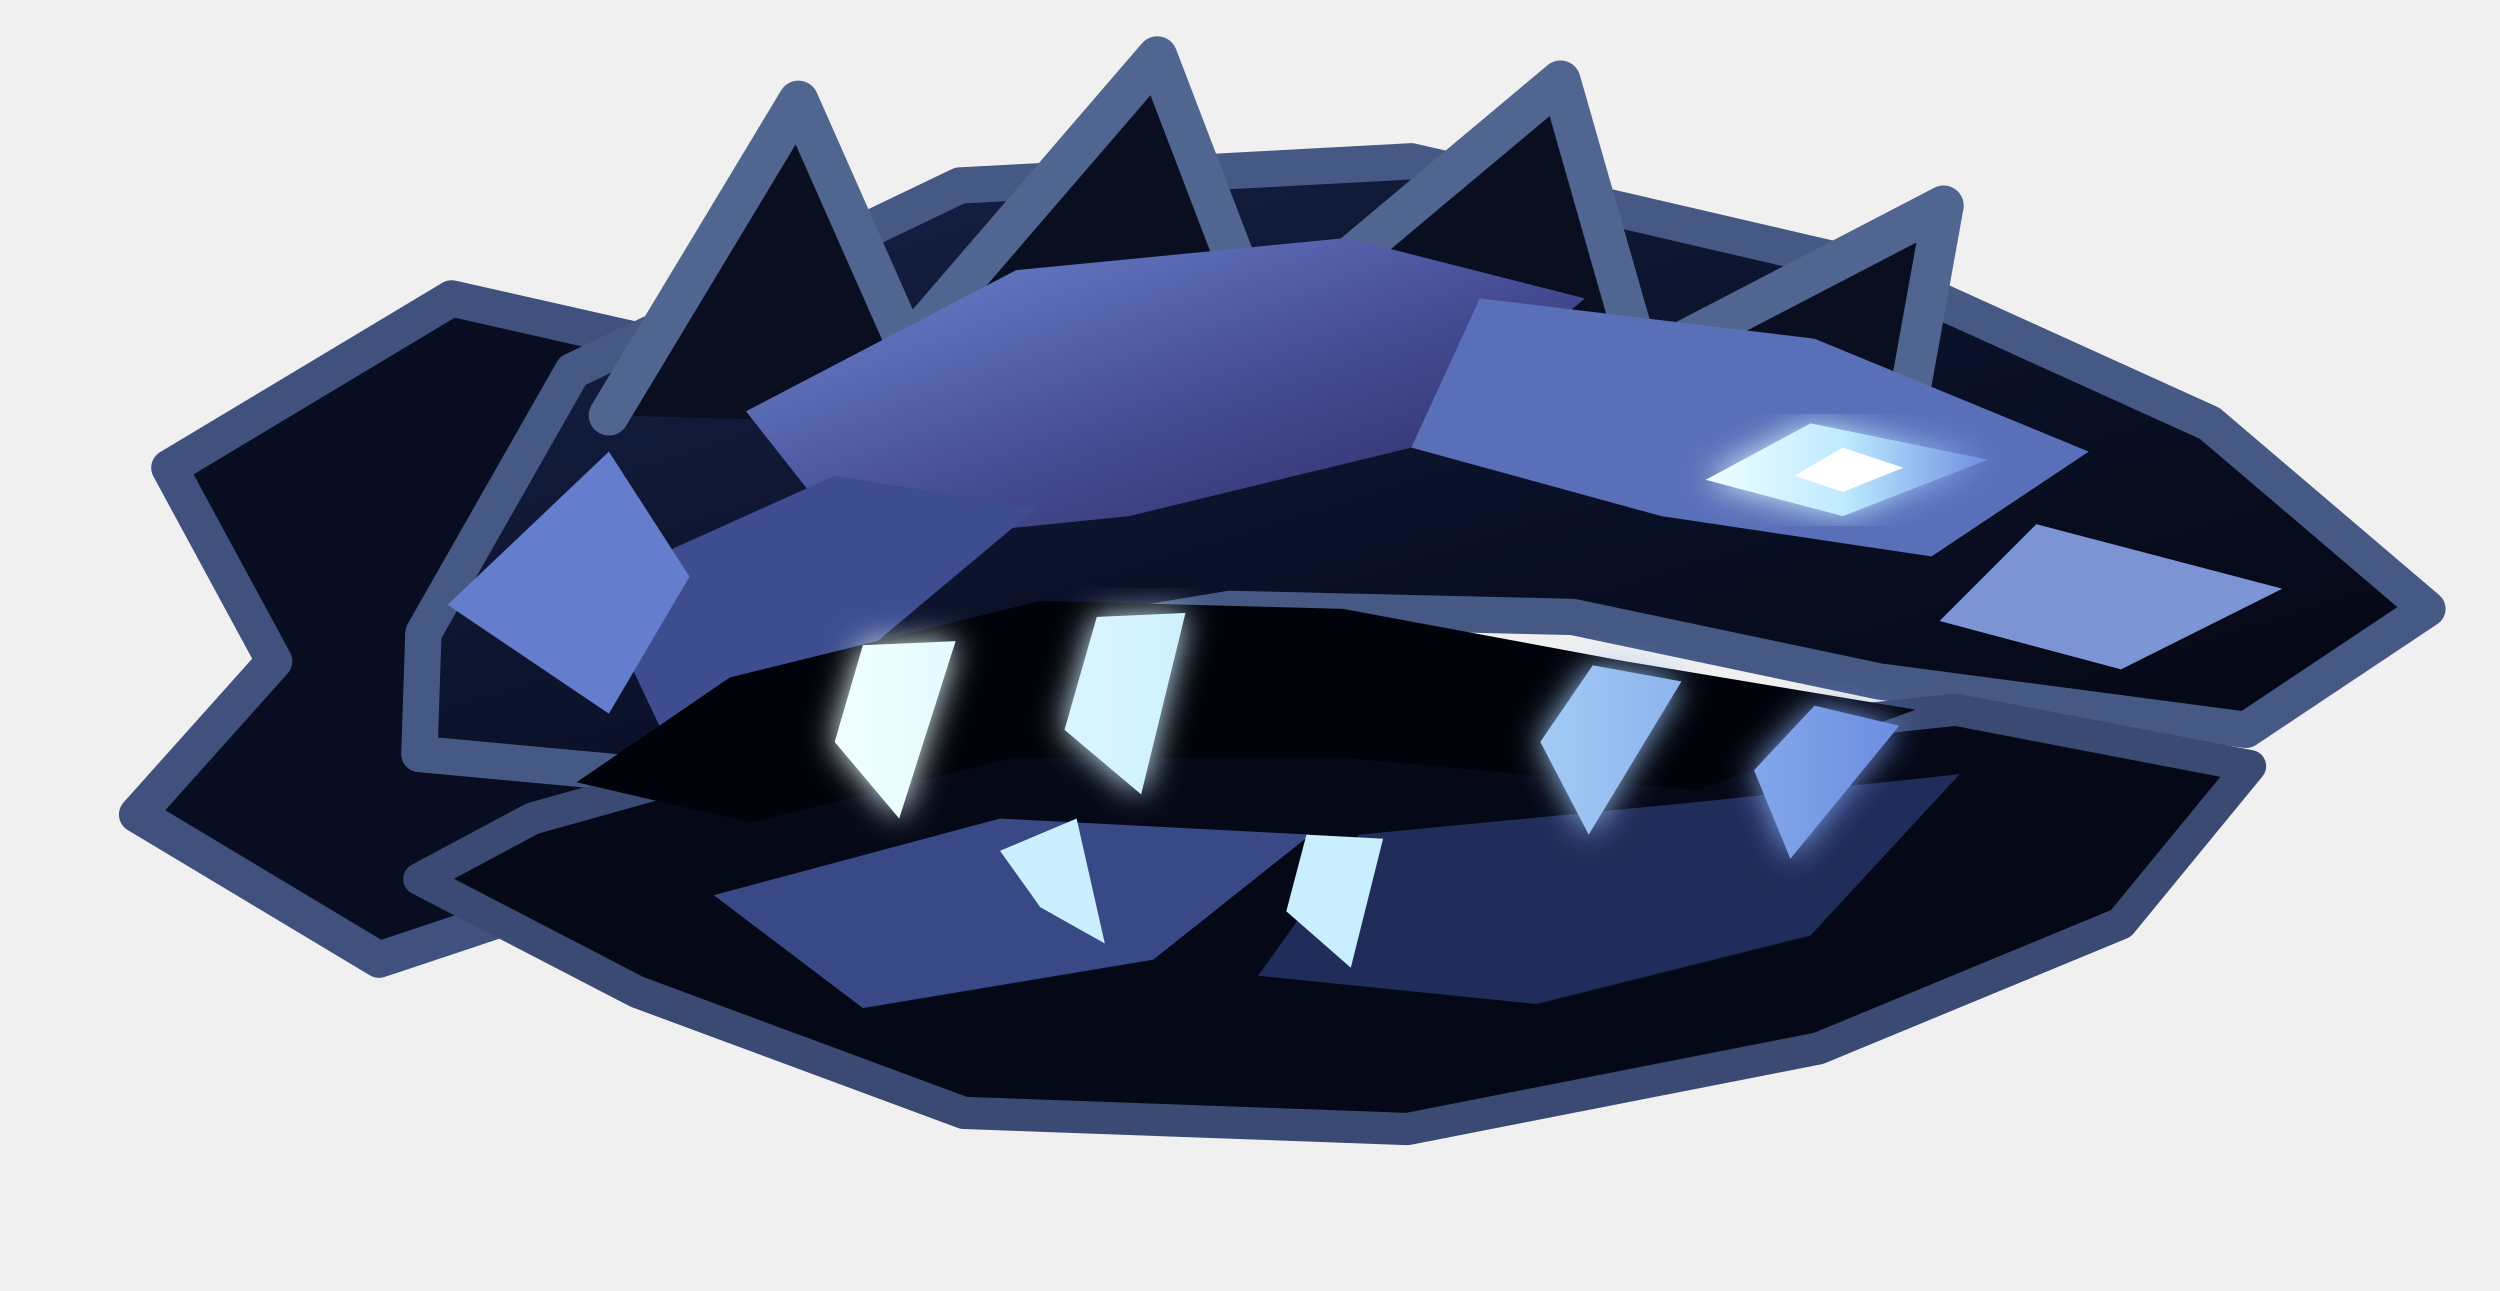
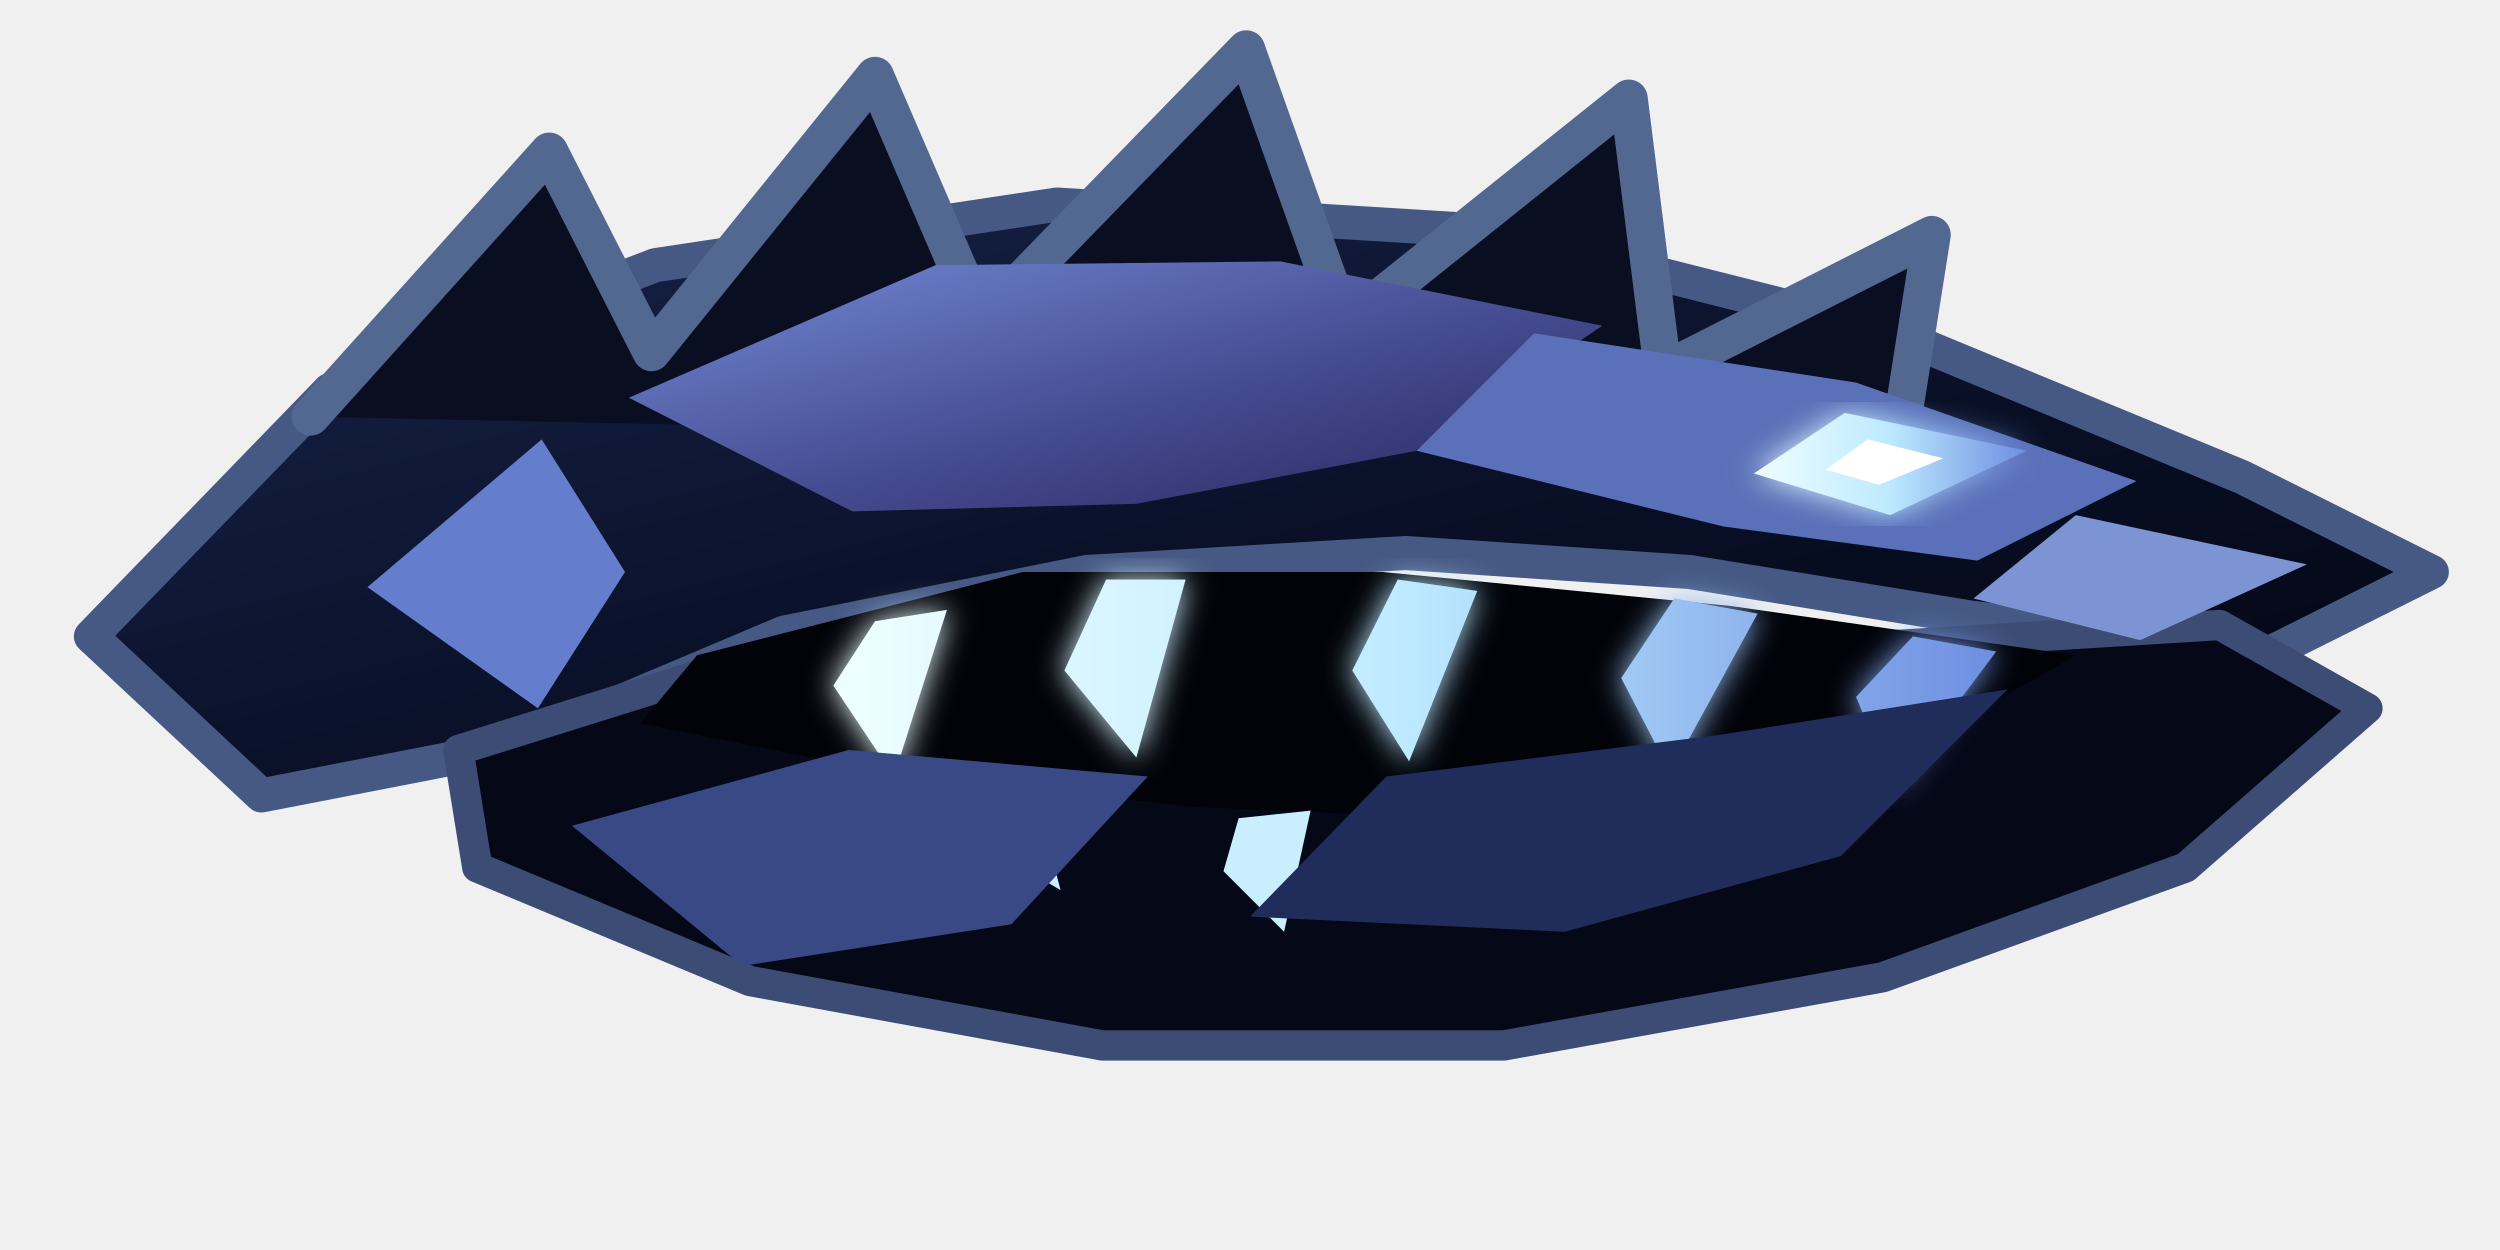
- <svg xmlns="http://www.w3.org/2000/svg" viewBox="0 0 620 320">
+ <svg xmlns="http://www.w3.org/2000/svg" viewBox="0 0 660 330">
  <defs>
    <linearGradient id="armor" x1="0" y1="0" x2="1" y2="1">
-       <stop stop-color="#18234a" />
-       <stop offset=".55" stop-color="#0a1027" />
+       <stop stop-color="#18244b" />
+       <stop offset=".55" stop-color="#091027" />
      <stop offset="1" stop-color="#030611" />
    </linearGradient>
    <linearGradient id="plate" x1="0" y1="0" x2="1" y2="1">
-       <stop stop-color="#718bd7" />
-       <stop offset=".55" stop-color="#444b92" />
-       <stop offset="1" stop-color="#29275c" />
+       <stop stop-color="#738bd6" />
+       <stop offset=".55" stop-color="#464c92" />
+       <stop offset="1" stop-color="#28275b" />
    </linearGradient>
    <linearGradient id="ice" x1="0" y1="0" x2="1" y2="0">
      <stop stop-color="#efffff" />
      <stop offset=".5" stop-color="#bde9ff" />
      <stop offset="1" stop-color="#6d8ee1" />
    </linearGradient>
    <filter id="glow">
      <feGaussianBlur stdDeviation="4" result="b" />
      <feMerge>
        <feMergeNode in="b" />
        <feMergeNode in="SourceGraphic" />
      </feMerge>
    </filter>
  </defs>
  <g stroke-linejoin="round" stroke-linecap="round">
-     <path d="M42 116 112 74 174 88 198 144 166 214 94 238 34 202 68 164Z" fill="#080d21" stroke="#40517d" stroke-width="9" />
-     <path d="M105 157 142 92 238 46 350 40 462 66 548 105 602 151 557 181 466 169 390 153 305 151 227 164 158 192 104 187Z" fill="url(#armor)" stroke="#465985" stroke-width="9" />
-     <path d="M151 103 198 25 225 86 287 14 313 82 387 20 407 90 482 51 471 112" fill="#0a0e21" stroke="#50658f" stroke-width="10" />
-     <path d="M185 102 252 67 334 59 393 74 350 111 280 128 211 135Z" fill="url(#plate)" />
-     <path d="M367 74 450 84 518 112 479 138 412 128 350 111Z" fill="#596fb8" />
-     <path d="M147 145 207 118 257 126 214 162 164 181Z" fill="#3d4d90" />
-     <path d="M449 105 493 114 457 128 423 119Z" fill="url(#ice)" filter="url(#glow)" />
-     <path d="M457 111 472 116 457 122 445 118Z" fill="#ffffff" />
-     <path d="M132 203 207 182 299 181 391 186 485 176 558 190 526 229 451 260 349 280 239 276 158 246 104 218Z" fill="#050817" stroke="#3a4a73" stroke-width="8" />
-     <path d="M177 222 248 203 325 207 286 238 214 250Z" fill="#384985" />
-     <path d="M337 207 420 199 486 192 449 232 381 249 312 242Z" fill="#202c59" />
-     <path d="M181 168 258 149 333 151 403 164 475 176 421 196 334 188 251 188 186 204 143 194Z" fill="#01030a" />
-     <path d="M214 160 237 159 223 203 207 184Z M272 153 294 152 283 197 264 181Z M395 165 417 169 394 207 382 184Z M450 175 471 180 444 213 435 191Z" fill="url(#ice)" filter="url(#glow)" />
-     <path d="M248 211 267 203 274 234 258 225Z M324 207 343 208 335 240 319 226Z" fill="#c9efff" />
-     <path d="M111 150 151 112 171 143 151 177Z" fill="#647dcc" />
-     <path d="M505 130 566 146 526 166 481 154Z" fill="#7d94d4" />
+     <path d="M24 168 87 103 173 70 279 54 393 61 500 88 592 126 642 151 598 173 520 163 446 151 371 146 287 151 207 167 136 197 69 210Z" fill="url(#armor)" stroke="#465984" stroke-width="9" />
+     <path d="M82 110 145 40 172 93 231 20 259 85 329 13 355 86 430 26 439 98 510 62 501 119" fill="#0a0e21" stroke="#536891" stroke-width="10" />
+     <path d="M166 105 247 70 338 69 423 86 374 119 300 133 225 135Z" fill="url(#plate)" />
+     <path d="M405 88 490 101 564 127 522 148 455 139 374 119Z" fill="#5a70b8" />
+     <path d="M487 109 535 119 499 136 463 125Z" fill="url(#ice)" filter="url(#glow)" />
+     <path d="M493 116 513 121 496 128 482 124Z" fill="#fff" />
+     <path d="M121 198 201 173 291 164 389 166 489 171 586 165 625 187 577 229 497 258 397 276 291 276 198 259 126 229Z" fill="#050817" stroke="#3c4c74" stroke-width="8" />
+     <path d="M184 173 270 151 365 151 457 160 548 173 492 205 405 217 315 213 234 204 169 191Z" fill="#010309" />
+     <path d="M231 164 250 161 236 205 220 181Z M292 153 313 153 300 200 281 177Z M369 153 390 156 372 201 357 177Z M442 158 464 162 441 204 428 179Z M505 168 527 172 500 208 490 184Z" fill="url(#ice)" filter="url(#glow)" />
+     <path d="M254 211 272 205 280 235 263 225Z M327 216 346 214 339 246 323 230Z M402 215 421 211 410 243 395 229Z" fill="#c9efff" />
+     <path d="M151 218 224 198 303 205 267 244 196 255Z" fill="#384985" />
+     <path d="M366 205 454 194 530 182 486 226 413 246 330 242Z" fill="#202c59" />
+     <path d="M97 155 143 116 165 151 142 187Z" fill="#647dcc" />
+     <path d="M548 136 609 149 565 169 521 158Z" fill="#7d94d4" />
  </g>
</svg>
